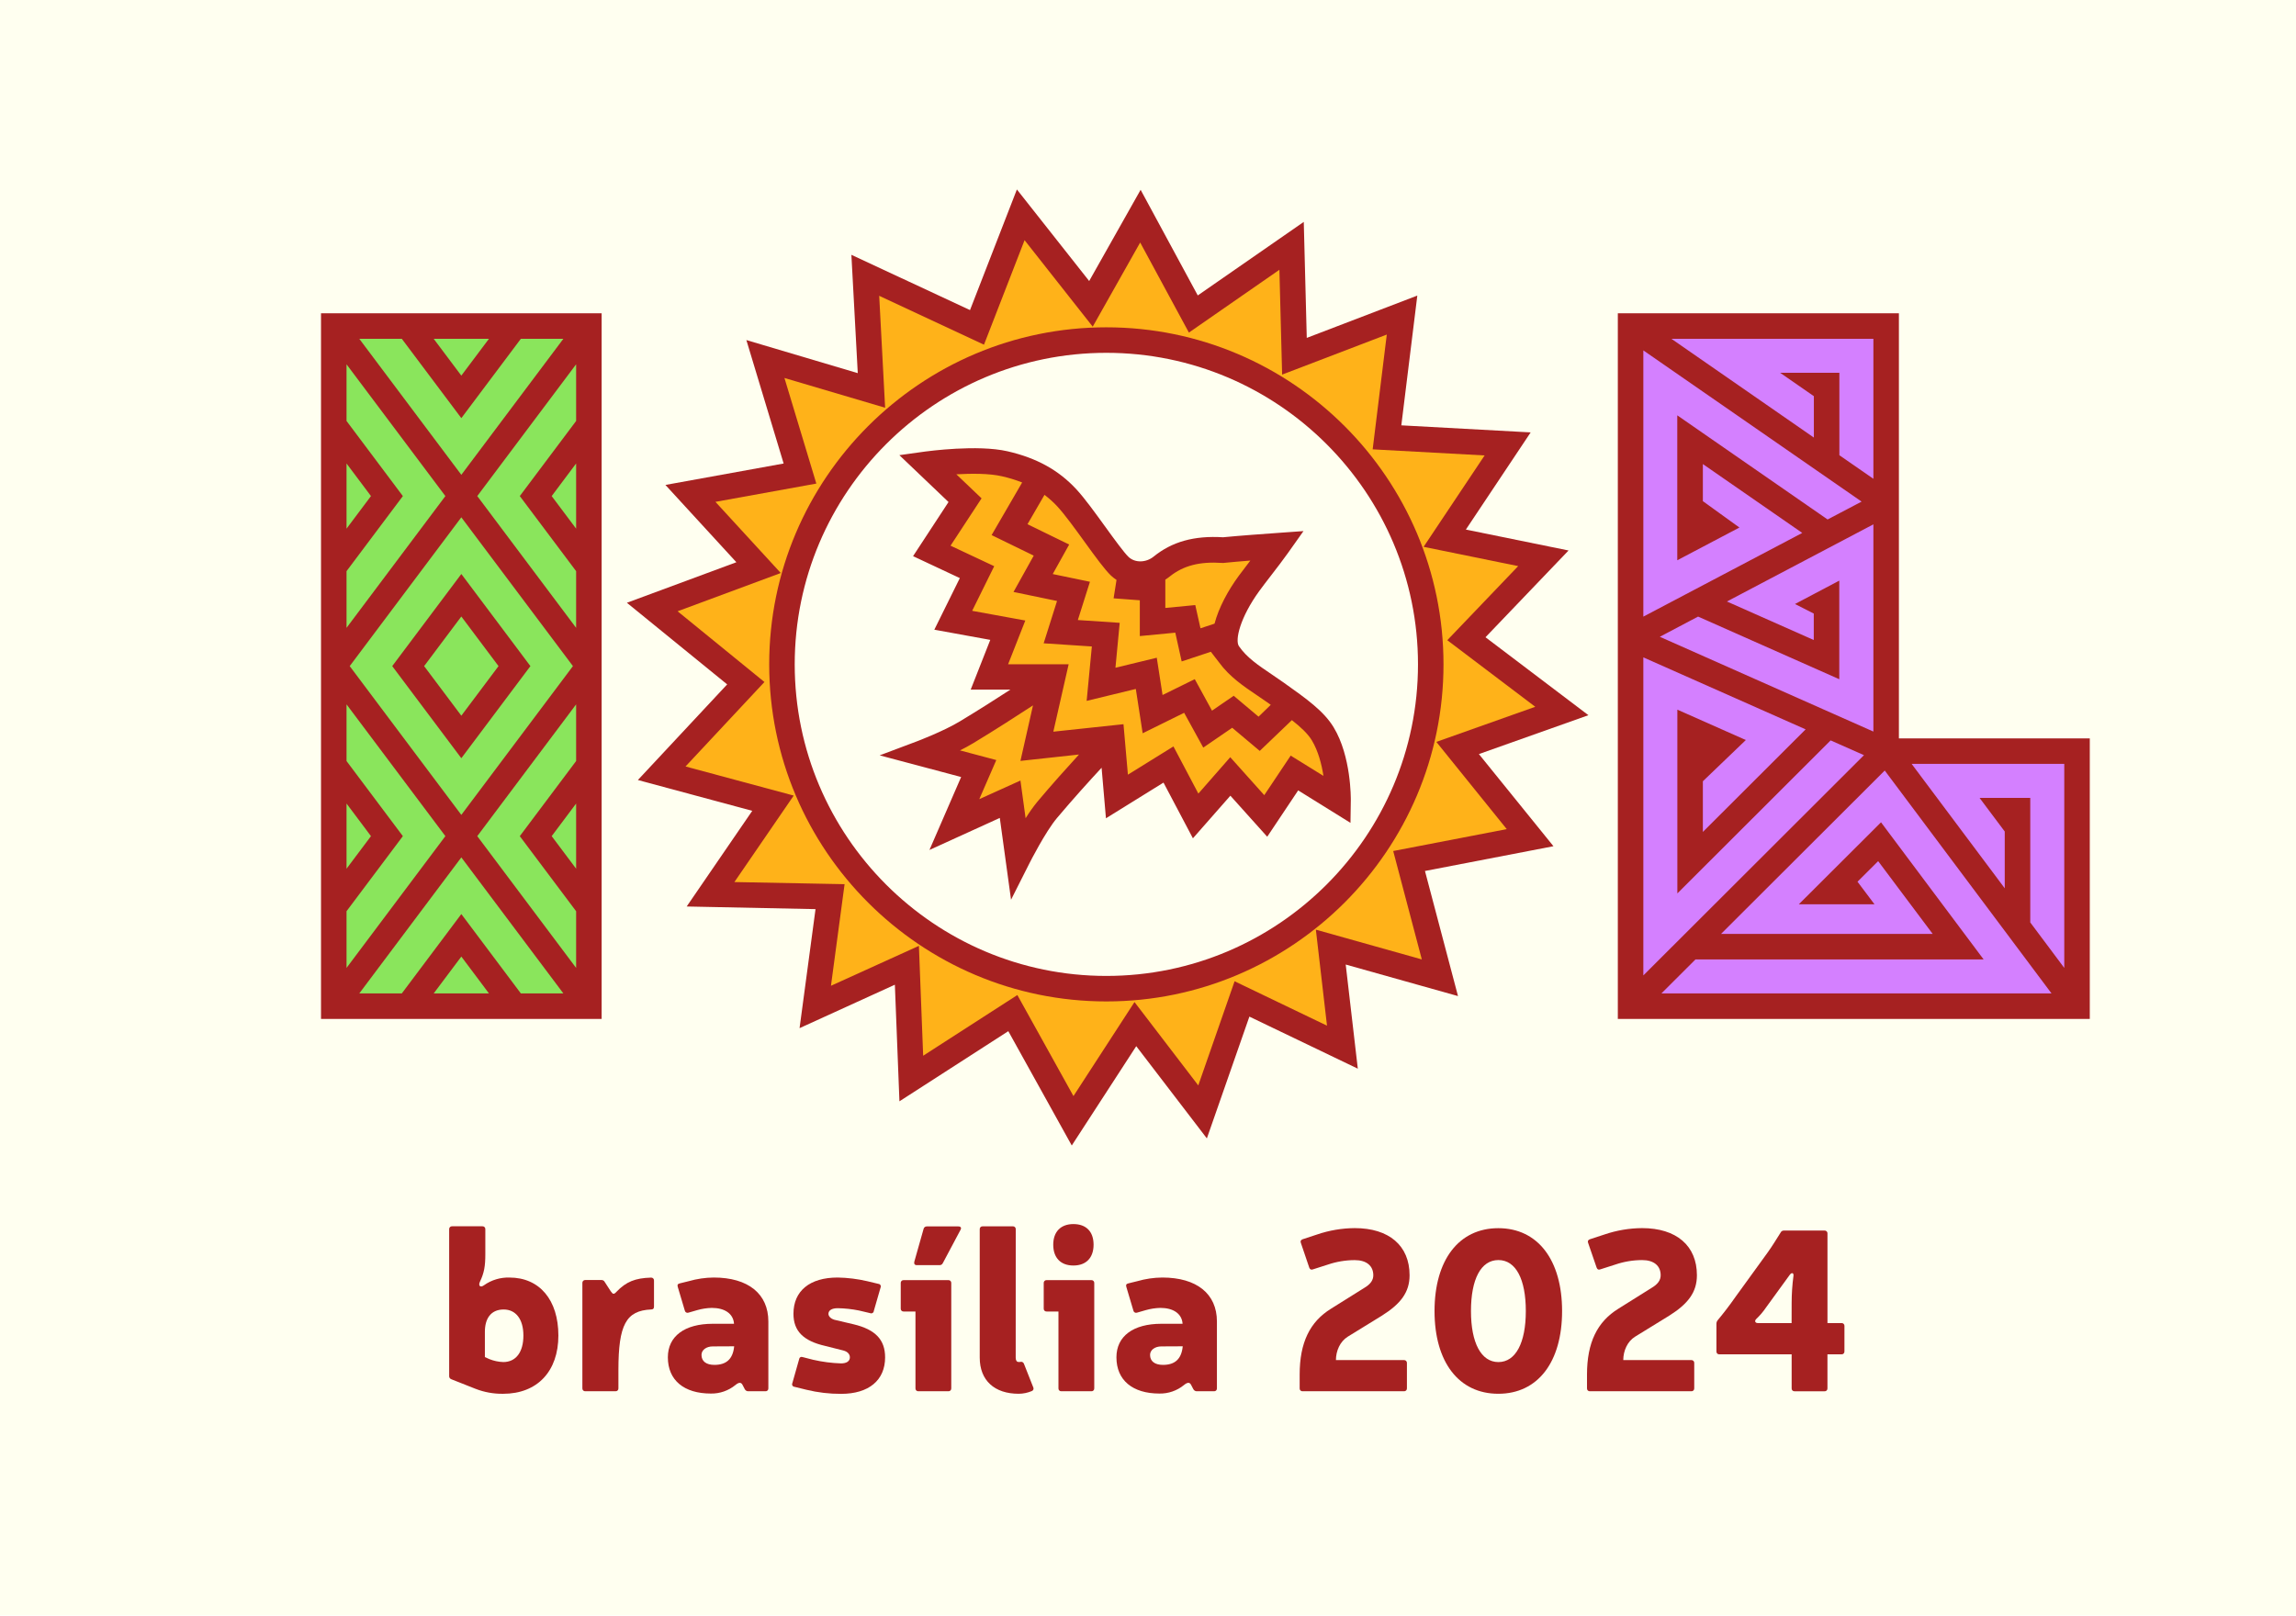
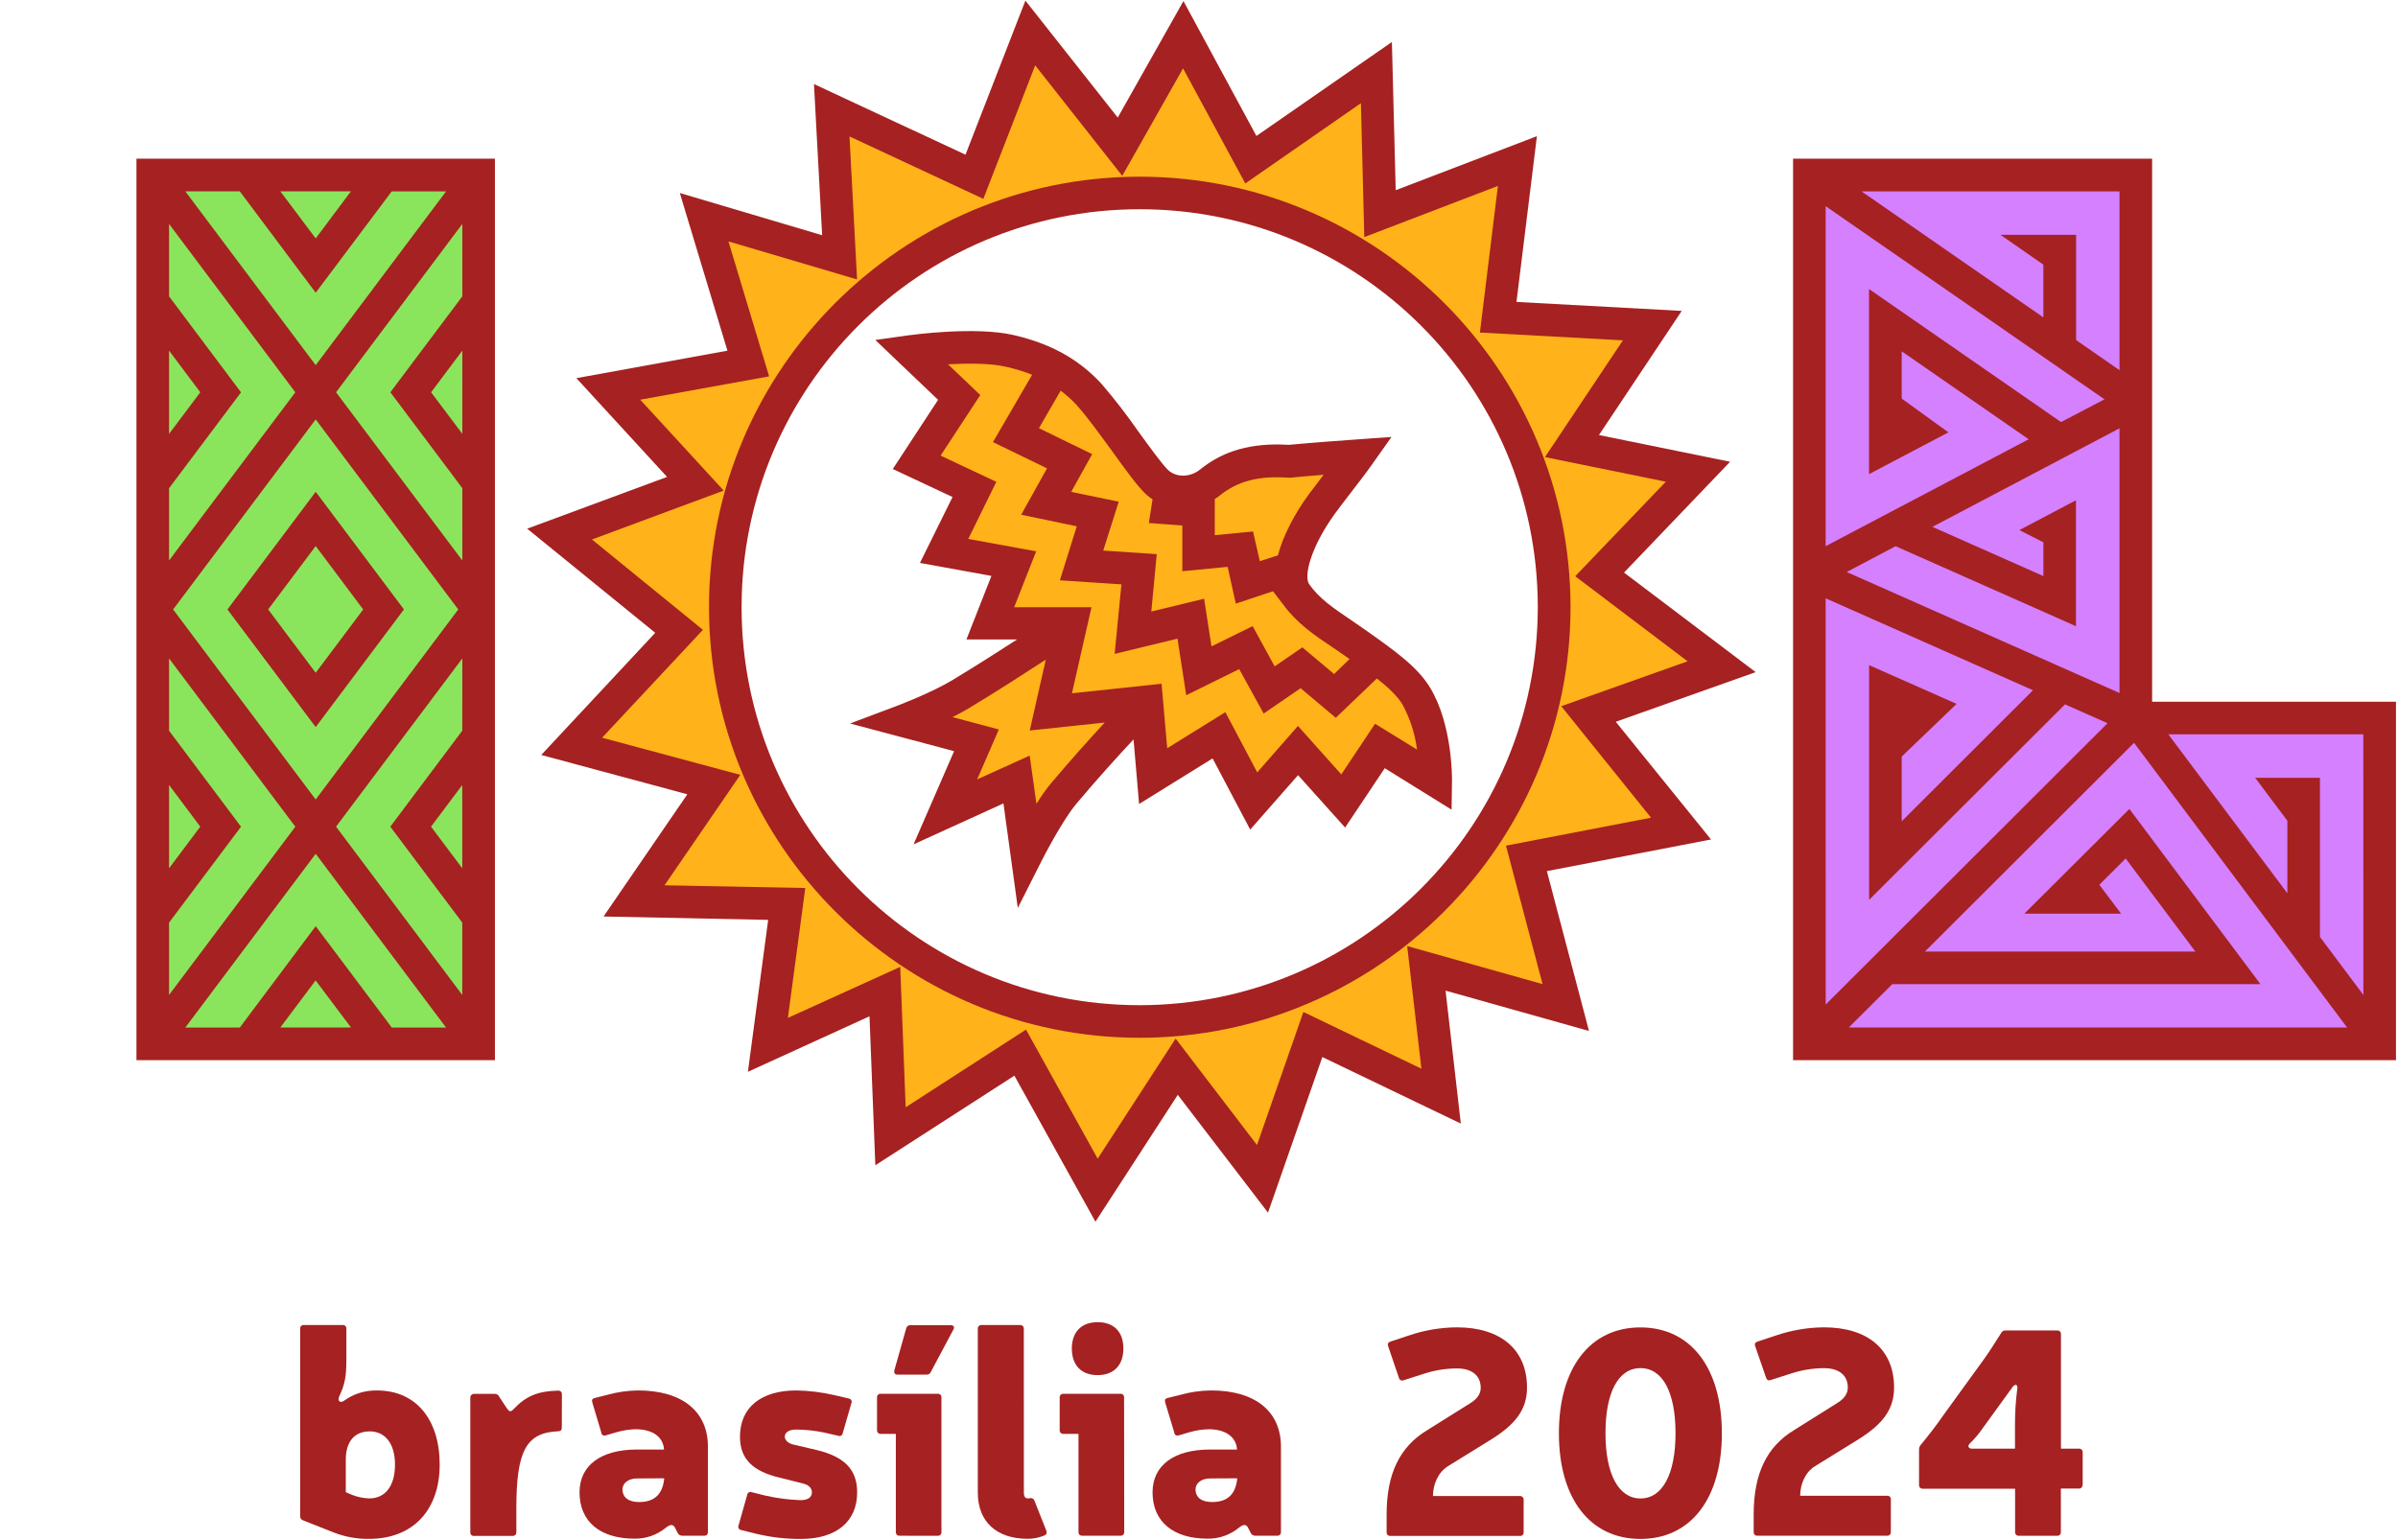
- <svg xmlns="http://www.w3.org/2000/svg" viewBox="0 0 1080 760">
-   <rect width="1080" height="760" style="fill:ivory" />
-   <path d="M228.29,590c0,5.75-.53,8.84-2.56,13.11-.85,1.81.21,2.88,1.92,1.6a19.74,19.74,0,0,1,12-3.63c14.17,0,23,10.56,23,27.29s-9.81,27.4-26,27.4a34.35,34.35,0,0,1-13-2.35l-11.3-4.47a1.52,1.52,0,0,1-1.07-1.6v-69a1.29,1.29,0,0,1,1.39-1.39H226.9a1.29,1.29,0,0,1,1.39,1.39Zm1.92,49.46a19.32,19.32,0,0,0,6.5,1.38c6,0,9.49-4.69,9.49-12.47s-3.63-12.26-9.28-12.26c-6.18,0-8.84,4.48-8.84,10.45v11.94Z" style="fill:#a62121" />
-   <path d="M307.63,614.72c0,1-.43,1.38-1.39,1.38-11.72.54-15.35,7.14-15.35,28.46v8.64a1.28,1.28,0,0,1-1.38,1.38H275.33a1.29,1.29,0,0,1-1.39-1.38V603.63a1.3,1.3,0,0,1,1.39-1.39h7.57a1.68,1.68,0,0,1,1.6,1l2.77,4.27c1,1.38,1.38,1.7,2.66.32,4.59-4.8,8.85-6.5,16.31-6.72a1.29,1.29,0,0,1,1.39,1.39Z" style="fill:#a62121" />
-   <path d="M324,602.78a43.84,43.84,0,0,1,11.73-1.71c16.2,0,25.69,7.68,25.69,20.68V653.2a1.28,1.28,0,0,1-1.39,1.38h-8a1.81,1.81,0,0,1-1.71-1l-1-1.92c-.64-1.28-1.6-1.5-3.41,0a17.74,17.74,0,0,1-11.51,4c-12.69,0-20.25-6.29-20.25-17.06,0-9.91,7.88-15.77,21.1-15.77h10v-.22c-.42-4.58-4.37-7.25-10.44-7.25a27.31,27.31,0,0,0-6.93,1.07l-4.05,1.17a1.29,1.29,0,0,1-1.71-1l-3.3-11.08c-.32-1,0-1.5,1-1.71Zm11.3,30.7c-3.09,0-5.33,1.7-5.33,4,0,3,2.24,4.69,6.08,4.69,5.54,0,8.63-2.67,9.27-8.53v-.21Z" style="fill:#a62121" />
-   <path d="M388.23,633.27c-10.34-2.35-15-7-15-15.14,0-10.77,7.68-17.06,20.79-17.06a66.79,66.79,0,0,1,13.86,1.71l5.33,1.28a1.2,1.2,0,0,1,1,1.7l-3.2,11.09a1.17,1.17,0,0,1-1.6,1l-5.44-1.28a55,55,0,0,0-9.91-1.07c-2.77,0-4.37,1-4.37,2.67,0,1.06,1,2.24,2.77,2.77l9.06,2.13c10.24,2.45,14.82,7.25,14.82,15.57,0,10.76-7.68,17.16-20.68,17.16a67.54,67.54,0,0,1-16.31-1.92l-5.65-1.39a1.2,1.2,0,0,1-1-1.7l3.2-11.3a1.17,1.17,0,0,1,1.6-1l5,1.28a68.53,68.53,0,0,0,13.11,1.7c2.66,0,4.16-1.06,4.16-2.87,0-1.39-1-2.67-3.09-3.2Z" style="fill:#a62121" />
-   <path d="M432,654.58a1.28,1.28,0,0,1-1.38-1.38V617.06h-5.55a1.28,1.28,0,0,1-1.38-1.38v-12a1.29,1.29,0,0,1,1.38-1.39h21a1.29,1.29,0,0,1,1.39,1.39V653.2a1.28,1.28,0,0,1-1.39,1.38Zm11.51-60.33a1.64,1.64,0,0,1-1.59,1H431.25c-1,0-1.39-.64-1.18-1.6l4.37-15.46a1.5,1.5,0,0,1,1.5-1.17h14.81c1.18,0,1.6.64,1.07,1.6Z" style="fill:#a62121" />
-   <path d="M477.77,638.81c0,1.17.43,2,1.39,2h.64a1.38,1.38,0,0,1,1.81.75L486,652.67a1.26,1.26,0,0,1-.64,1.81,16.1,16.1,0,0,1-6.18,1.28c-11.41,0-18.33-6.29-18.33-17V578.37a1.28,1.28,0,0,1,1.38-1.39h14.18a1.28,1.28,0,0,1,1.38,1.39Z" style="fill:#a62121" />
-   <path d="M514.72,653.2a1.28,1.28,0,0,1-1.39,1.38H499.26a1.28,1.28,0,0,1-1.38-1.38V617.06h-5.55a1.28,1.28,0,0,1-1.38-1.38v-12a1.29,1.29,0,0,1,1.38-1.39h21a1.29,1.29,0,0,1,1.39,1.39Zm-.32-67.58c0,6.07-3.41,9.8-9.49,9.8s-9.48-3.73-9.48-9.8,3.51-9.7,9.48-9.7S514.4,579.43,514.4,585.62Z" style="fill:#a62121" />
-   <path d="M535,602.78a43.84,43.84,0,0,1,11.73-1.71c16.2,0,25.69,7.68,25.69,20.68V653.2a1.28,1.28,0,0,1-1.39,1.38h-8a1.81,1.81,0,0,1-1.71-1l-1-1.92c-.63-1.28-1.59-1.5-3.41,0a17.74,17.74,0,0,1-11.51,4c-12.68,0-20.25-6.29-20.25-17.06,0-9.91,7.89-15.77,21.1-15.77h10v-.22c-.42-4.58-4.37-7.25-10.44-7.25a27.38,27.38,0,0,0-6.93,1.07l-4.05,1.17a1.29,1.29,0,0,1-1.71-1l-3.3-11.08c-.32-1,0-1.5,1-1.71Zm11.3,30.7c-3.09,0-5.33,1.7-5.33,4,0,3,2.24,4.69,6.08,4.69,5.54,0,8.63-2.67,9.27-8.53v-.21Z" style="fill:#a62121" />
-   <path d="M619.54,580.82a56.05,56.05,0,0,1,17.7-3c16.1,0,25.8,8.21,25.8,22.18,0,8-4.16,13.43-13,19l-16.09,9.91c-3.63,2.24-5.55,6.72-5.55,11h32a1.3,1.3,0,0,1,1.39,1.39V653.2a1.29,1.29,0,0,1-1.39,1.38H612.72a1.28,1.28,0,0,1-1.38-1.38v-6.5c0-15,4.79-24.84,14.81-31l15.67-9.81c2.88-1.71,4.16-3.63,4.16-5.86,0-4.48-3.2-7.15-8.74-7.15A39.54,39.54,0,0,0,624.55,595l-7,2.24c-.85.31-1.39,0-1.71-.86l-3.94-11.62c-.32-.85,0-1.38.85-1.7Z" style="fill:#a62121" />
-   <path d="M734.78,616.85c0,24-11.41,38.91-30,38.91s-30-14.93-30-38.91,11.4-39,30-39S734.78,592.86,734.78,616.85Zm-42.86,0c0,15,4.8,24,12.9,24s12.9-9,12.9-24-4.69-24-12.9-24S691.92,601.82,691.92,616.85Z" style="fill:#a62121" />
-   <path d="M754.71,580.82a56,56,0,0,1,17.69-3c16.1,0,25.8,8.21,25.8,22.18,0,8-4.16,13.43-13,19l-16.1,9.91c-3.63,2.24-5.54,6.72-5.54,11h32a1.29,1.29,0,0,1,1.38,1.39V653.2a1.28,1.28,0,0,1-1.38,1.38H747.89a1.28,1.28,0,0,1-1.39-1.38v-6.5c0-15,4.8-24.84,14.82-31L777,605.87c2.88-1.71,4.15-3.63,4.15-5.86,0-4.48-3.19-7.15-8.74-7.15A39.48,39.48,0,0,0,759.72,595l-7,2.24c-.85.31-1.38,0-1.7-.86l-4-11.62c-.32-.85,0-1.38.86-1.7Z" style="fill:#a62121" />
-   <path d="M867.59,635.82a1.28,1.28,0,0,1-1.38,1.39H859.6v16a1.28,1.28,0,0,1-1.39,1.38H844.14a1.28,1.28,0,0,1-1.38-1.38v-16h-34a1.28,1.28,0,0,1-1.38-1.39v-13a2.66,2.66,0,0,1,.63-1.71c2.67-3.2,5.55-6.93,8.21-10.76l15.14-20.9c2.24-3.09,4.16-6.29,6.18-9.48a1.66,1.66,0,0,1,1.6-1h19.08a1.28,1.28,0,0,1,1.39,1.38V622.5h6.61a1.28,1.28,0,0,1,1.38,1.38Zm-24.83-22.7a98.43,98.43,0,0,1,.85-12.79c.21-1.5-.85-1.82-1.81-.43l-11,15.14a33.4,33.4,0,0,1-4.69,5.54c-1,1-.43,1.92.74,1.92h15.89Z" style="fill:#a62121" />
-   <rect x="157" y="154.19" width="120" height="320" style="fill:#8ae55c" />
-   <polygon points="887.21 354.19 887.21 154.19 767 154.19 767 474.19 887.21 474.19 977 474.19 977 354.19 887.21 354.19" style="fill:#d480ff" />
-   <path d="M685.62,352.72l49-17.41-44.89-34L726,263.47,679.57,254l29.59-44.37-56.76-3.1L659.48,149,608.86,168.4l-1.35-51.94-46.19,32.06-24.9-46-23.26,41.25-33-41.86L459.58,154.8,407,130.29l2.87,54.17L360,169.69l16.27,53.89-51.55,9.33,32.05,34.93-50,18.53,44,35.86-39.54,42.34,52.34,14.09-29.39,42.86,56.22,1.15-7,51.88,43.08-19.64,2.09,53.29,47.77-30.79,28.11,50.67,29.53-45.48,31.62,41.3,18.54-53.14,47.22,22.7L626,446.36l51.33,14.42-14.5-54.91,56.93-11ZM520.41,466A152.59,152.59,0,1,1,673,313.37,152.59,152.59,0,0,1,520.41,466Z" style="fill:#ffb219" />
-   <path d="M622.18,346c-4-6.63-12-12.19-22.11-19.39-8.51-6-16.84-10.52-22.26-18.47-4.46-6.53.74-20.52,9.73-32.87,3.29-4.51,9.7-12.53,13.37-17.71-7.15.51-18,1.3-25.5,2.07-12.57-.85-21.6,1.77-29,7.76-5.65,4.56-14.26,4.89-19.66-.16-5-4.7-17.47-24.13-24.8-32.07S485.49,222,472.59,219c-13.27-3.06-36.43.19-36.43.19l17.77,16.94L438.3,260l21.25,10-11.18,22.62L474,297.32l-8.65,22h29.7s-18.34,12.66-40.44,26c-8.37,5.07-21.23,9.9-21.23,9.9l26.94,7.17-11.43,26.32,26.21-11.93,3.77,27.37s7.7-15.29,13.68-22.39c14.48-17.2,30.37-33.68,30.37-33.68l2.4,27.38,24.24-15,12.78,24.2,16.33-18.58,16.68,18.58,13.5-20.21,20.52,12.75S629.69,358.37,622.18,346Z" style="fill:#ffb219" />
-   <path d="M151,479.4H283v-332H151Zm12-50.67,26.5-35.33L163,358.06V331.4l46.5,62-46.5,62Zm0-20V378.06l11.5,15.34Zm0-140,26.5-35.33L163,198.06V171.4l46.5,62-46.5,62Zm0-20V218.06l11.5,15.34Zm54-52,28-37.33h20l-48,64-48-64h20ZM204,159.4h26l-13,17.33Zm67,198.66L244.5,393.4,271,428.73V455.4l-46.5-62h0l46.5-62Zm0,20v30.67L259.5,393.4Zm-54,52L189,467.4H169l48-64,48,64H245Zm13,37.34H204l13-17.34Zm-13-224,52.5,70-52.5,70-52.5-70Zm54-45.34L244.5,233.4,271,268.73V295.4l-46.5-62h0l46.5-62Zm0,20v30.67L259.5,233.4Z" style="fill:#a62121" />
-   <path d="M249.5,313.4,217,270.06,184.5,313.4,217,356.73ZM217,290.06l17.5,23.34L217,336.73,199.5,313.4Z" style="fill:#a62121" />
-   <path d="M893.21,347.4v-200H761v332H983v-132Zm77.79,108L955,434V375.4H931.15L943,391.23v26.71L899.2,359.4H971ZM875.67,236l-16,8.41-70.71-49v68.19l29.23-15.4L801,235.79V218.34l46.75,32.4L773,290.12V164.86ZM780.75,299.6l18-9.5,66.42,29.47V273.18l-20.84,11,8.84,4.5v12.45L812.31,283l68.9-36.3v97.5ZM773,309.29l76.34,33.87L801,391.42V367.58l20.21-19.4L789,333.89v86.46l72.1-72,15.68,6.95L773,458.93ZM797.53,451.4H933.06L884.8,386.89l-38.67,38.58h35.61l-8-10.63,9.71-9.68L909.1,439.4H809.55l77-76.87L965,467.4H781.5Zm83.68-226.13-16-11.09V175.4H837.35l15.86,11v19.47l-67-46.46h95Z" style="fill:#a62121" />
-   <path d="M604.15,321.39l-.61-.43c-1.84-1.31-3.66-2.53-5.41-3.72-6.29-4.24-11.73-7.91-15.37-13.24-1.88-2.76.42-13.31,9.63-26,1.38-1.9,3.37-4.48,5.48-7.22,2.85-3.7,5.79-7.52,7.93-10.55l7.34-10.36-12.66.91c-5.63.4-17.22,1.23-25.18,2-13.57-.83-24,2.07-32.67,9.11-3.59,2.9-8.77,3-11.79.13-2.1-2-6.75-8.39-10.85-14.06-4.8-6.63-9.75-13.49-13.64-17.7-8.38-9.07-18.68-14.77-32.41-17.93-14.19-3.26-37.62,0-38.61.1l-12.28,1.72,23.12,22.05-16.68,25.47,22,10.32-12,24.28,26.32,4.79-9.21,23.4h18.69c-6.7,4.35-14.93,9.59-23.73,14.91-7.78,4.71-20.11,9.37-20.24,9.42l-17.54,6.6,38.32,10.19L437.2,399.9l33.09-15.07,5.29,38.49,8.68-17.21c.07-.15,7.46-14.75,12.91-21.22,7.37-8.76,15.16-17.38,21-23.67L520.22,385l27.07-16.79,13.84,26.21,17.62-20.05,17.33,19.31,14.56-21.81,24.6,15.28.16-10.6c0-.84.22-20.73-8.1-34.39C622.7,334.57,614.52,328.75,604.15,321.39ZM575,264.86l.51,0,.5-.05c3.53-.36,7.89-.73,12.13-1.07-2.08,2.7-4,5.25-5.46,7.21-5,6.81-9.39,14.89-11.38,22.47l-6.61,2.19-2.45-10.93-14.09,1.36V272.72a22.85,22.85,0,0,0,2-1.42C556.59,266.11,564.26,264.13,575,264.86Zm-77.48-26.39c3.4,3.69,8.36,10.54,12.74,16.59,5.06,7,9.43,13,12.37,15.79a19.42,19.42,0,0,0,2.56,2l-1.37,8.66,12.33.92v16.84l16.69-1.6,3,13.53,13.72-4.54,3.93,5.08h0c4.87,6.68,11.47,11.14,17.87,15.46,1.69,1.15,3.45,2.33,5.18,3.55l.6.44.61.43L592,337.19l-11.69-9.83-10.2,7L562,319.54,546.85,327l-2.72-17.54-19.44,4.71,2-21.13L507,291.72l5.69-18-17.5-3.63,7.73-13.89-19.61-9.56,8-13.81A45.74,45.74,0,0,1,497.53,238.47ZM488,377.16a74.3,74.3,0,0,0-5.57,7.82L480,367.24,460.64,376l8-18.4-17.08-4.54c2.15-1.08,4.28-2.22,6.2-3.38,10.8-6.54,20.77-13,28.14-17.8L480,358,507.54,355C501.87,361.2,494.75,369.12,488,377.16Zm119.12-21.65-12.43,18.61-16-17.86-15,17.12-11.72-22.19-21.42,13.29-2.08-23.75-33,3.52,7.2-31.7H474.19l8.1-20.6-25-4.56,10.37-21-20.54-9.65,14.59-22.27-11.86-11.31c7-.4,15.44-.46,21.42.92A63.44,63.44,0,0,1,480.8,227l-14.37,24.76,19.82,9.66-9.51,17.09,20.47,4.25-6.29,19.91,22.67,1.49-2.45,25.6,23.13-5.61L537.49,345,557,335.37l9,16.37,13.61-9.33,12.95,10.89,15.12-14.48c4.21,3.3,7.49,6.38,9.41,9.54,3,5,4.6,11.3,5.44,16.7Z" style="fill:#a62121" />
-   <path d="M520.41,154C433,154,361.82,225.14,361.82,312.58S433,471.17,520.41,471.17,679,400,679,312.58,607.86,154,520.41,154Zm0,305.17c-80.83,0-146.59-65.76-146.59-146.59S439.58,166,520.41,166,667,231.75,667,312.58,601.24,459.17,520.41,459.17Z" style="fill:#a62121" />
-   <path d="M698.75,299.82,737.82,259l-48.3-9.84L720,203.44l-60.84-3.32,7.52-61.05-52,19.91-1.41-54.58L563.41,139l-26.88-49.7-24.2,42.92-34-43.08-22.05,56.75-55.8-26,3,55.67L351.08,160l17.53,58.08L313,228.16l33.38,36.37L294.88,283.6,342.05,322l-42,45,53.8,14.49L323,426.5l60.61,1.24-7.51,56,44.83-20.44,2.15,54.86,51.21-33,29.85,53.79,30.33-46.73,33.22,43.39,20-57.3,51,24.5-5.69-49,52.82,14.84-15.54-58.86,60.44-11.65-35.07-43.35,51.52-18.29Zm10,90.28-53.41,10.3,13.46,51-49.84-14,5.24,45.17-43.47-20.89-17.08,49-30-39.22-28.71,44.24-26.39-47.54-44.31,28.56-2-51.71L390.87,463.8,397.28,416,345.45,415l27.9-40.68-50.89-13.7,37.12-39.74-40.85-33.28,48.53-18-30.73-33.48,47.46-8.6-15-49.68,47.36,14-2.79-52.67,49.29,23L481.94,113,514,153.69l22.32-39.59,22.92,42.38,42.57-29.55,1.28,49.32,49.23-18.84-6.64,54,52.66,2.87-28.7,43,44.49,9.07-33.35,34.86,41.38,31.33-46.53,16.52Z" style="fill:#a62121" />
+ <svg xmlns="http://www.w3.org/2000/svg" viewBox="0 0 710 456">
+   <path d="M102.55,402.91c0,4.63-.43,7.11-2.06,10.54-.68,1.46.17,2.32,1.54,1.29a15.93,15.93,0,0,1,9.65-2.92c11.4,0,18.5,8.49,18.5,21.95s-7.89,22-20.91,22a27.67,27.67,0,0,1-10.45-1.89l-9.09-3.6a1.21,1.21,0,0,1-.86-1.28V393.55a1,1,0,0,1,.95-1.12h11.61a1,1,0,0,1,1.12.95v9.53Zm1.54,39.77a15.44,15.44,0,0,0,5.23,1.11c4.82,0,7.63-3.77,7.63-10s-2.92-9.86-7.46-9.86c-5,0-7.11,3.6-7.11,8.4v9.6Z" style="fill:#a62121" />
+   <path d="M166.34,422.79c0,.8-.34,1.11-1.11,1.11-9.43.43-12.35,5.74-12.35,22.88v7a1,1,0,0,1-.94,1.11.48.48,0,0,1-.17,0h-11.4a1,1,0,0,1-1.12-.95v-40a1.06,1.06,0,0,1,1-1.12h6.24a1.37,1.37,0,0,1,1.29.81L150,417c.81,1.11,1.11,1.37,2.14.26,3.69-3.86,7.12-5.23,13.12-5.4a1,1,0,0,1,1.11.95.43.43,0,0,1,0,.16Z" style="fill:#a62121" />
+   <path d="M179.51,413.19a35.37,35.37,0,0,1,9.43-1.38c13,0,20.66,6.18,20.66,16.63v25.29a1,1,0,0,1-.95,1.11.48.48,0,0,1-.17,0h-6.43a1.47,1.47,0,0,1-1.38-.8l-.8-1.55c-.52-1-1.29-1.2-2.75,0a14.26,14.26,0,0,1-9.25,3.22c-10.2,0-16.28-5.06-16.28-13.72,0-8,6.33-12.68,17-12.68h8v-.18c-.33-3.68-3.51-5.83-8.39-5.83a22.3,22.3,0,0,0-5.57.86l-3.26.95a1,1,0,0,1-1.33-.63,1.16,1.16,0,0,1,0-.18l-2.66-8.91c-.26-.8,0-1.2.81-1.37Zm9.08,24.68c-2.48,0-4.28,1.37-4.28,3.22,0,2.41,1.8,3.77,4.89,3.77,4.45,0,6.94-2.15,7.45-6.86v-.17Z" style="fill:#a62121" />
+   <path d="M231.15,437.71c-8.31-1.89-12.06-5.63-12.06-12.18,0-8.66,6.18-13.72,16.72-13.72A53.56,53.56,0,0,1,247,413.19l4.29,1a1,1,0,0,1,.89,1,1,1,0,0,1-.09.34l-2.57,8.91a.94.94,0,0,1-1,.87,1.4,1.4,0,0,1-.28-.06l-4.37-1a43.49,43.49,0,0,0-8-.86c-2.23,0-3.51.8-3.51,2.14,0,.86.8,1.8,2.22,2.23l7.29,1.71c8.23,2,11.92,5.83,11.92,12.52,0,8.66-6.18,13.8-16.63,13.8A54.73,54.73,0,0,1,224,454.28l-4.54-1.12a1,1,0,0,1-.89-1,1,1,0,0,1,.09-.34l2.57-9.08a.94.94,0,0,1,1-.87,1.4,1.4,0,0,1,.28.06l4,1a55,55,0,0,0,10.54,1.37c2.14,0,3.34-.85,3.34-2.31,0-1.12-.8-2.15-2.48-2.57Z" style="fill:#a62121" />
+   <path d="M266.35,454.84a1,1,0,0,1-1.11-.94.49.49,0,0,1,0-.17V424.67h-4.46a1,1,0,0,1-1.11-.94.49.49,0,0,1,0-.17v-9.65a1,1,0,0,1,.95-1.11h17a1,1,0,0,1,1.12.95v40a1,1,0,0,1-.94,1.11.54.54,0,0,1-.18,0Zm9.25-48.51a1.3,1.3,0,0,1-1.28.8h-8.57c-.81,0-1.12-.51-.95-1.28l3.51-12.43a1.2,1.2,0,0,1,1.21-.94h11.9c.95,0,1.29.51.87,1.28Z" style="fill:#a62121" />
+   <path d="M303.15,442.16c0,.94.35,1.61,1.12,1.61h.51a1.12,1.12,0,0,1,1.46.59h0l3.53,8.93a1,1,0,0,1-.37,1.39l-.15.07a12.84,12.84,0,0,1-5,1c-9.18,0-14.74-5.06-14.74-13.67V393.56a1,1,0,0,1,.93-1.12h11.58a1,1,0,0,1,1.11.94v.18Z" style="fill:#a62121" />
+   <path d="M332.86,453.73a1,1,0,0,1-.94,1.11.54.54,0,0,1-.18,0H320.43a1,1,0,0,1-1.11-.94V424.67h-4.46a1,1,0,0,1-1.11-.94.49.49,0,0,1,0-.17v-9.65a1,1,0,0,1,.95-1.11h17a1,1,0,0,1,1.12.95.48.48,0,0,1,0,.17Zm-.25-54.34c0,4.88-2.75,7.88-7.64,7.88s-7.62-3-7.62-7.88,2.82-7.8,7.62-7.8,7.64,2.82,7.64,7.8Z" style="fill:#a62121" />
+   <path d="M349.17,413.19a35.43,35.43,0,0,1,9.43-1.38c13,0,20.66,6.18,20.66,16.63v25.29a1,1,0,0,1-.94,1.11.54.54,0,0,1-.18,0h-6.43a1.47,1.47,0,0,1-1.38-.8l-.8-1.55c-.51-1-1.28-1.2-2.74,0a14.31,14.31,0,0,1-9.26,3.22c-10.19,0-16.28-5.06-16.28-13.72,0-8,6.34-12.68,17-12.68h8v-.18c-.34-3.68-3.52-5.83-8.4-5.83a22.3,22.3,0,0,0-5.57.86l-3.26.95a1,1,0,0,1-1.33-.63,1.16,1.16,0,0,1,0-.18L345,415.39c-.25-.8,0-1.2.81-1.37Zm9.09,24.68c-2.49,0-4.29,1.37-4.29,3.22,0,2.41,1.8,3.77,4.89,3.77,4.45,0,6.94-2.15,7.45-6.86v-.17Z" style="fill:#a62121" />
+   <path d="M417.15,395.53a45,45,0,0,1,14.23-2.41c12.94,0,20.74,6.6,20.74,17.83,0,6.44-3.34,10.8-10.45,15.28l-12.94,8c-2.92,1.8-4.46,5.4-4.46,8.84H450a1.05,1.05,0,0,1,1.12,1v9.72a1,1,0,0,1-1,1.11.86.86,0,0,1-.16,0H411.66a1,1,0,0,1-1.11-.94v-5.4c0-12.06,3.85-20,11.91-24.92l12.6-7.89c2.32-1.38,3.35-2.92,3.35-4.71,0-3.6-2.58-5.75-7-5.75a31.86,31.86,0,0,0-10.2,1.7l-5.63,1.8a1,1,0,0,1-1.38-.69L411,398.7c-.25-.68,0-1.11.69-1.37Z" style="fill:#a62121" />
+   <path d="M509.81,424.5c0,19.3-9.17,31.29-24.12,31.29s-24.13-12-24.13-31.29,9.17-31.36,24.13-31.36S509.81,405.21,509.81,424.5Zm-34.46,0c0,12.06,3.86,19.3,10.37,19.3s10.37-7.24,10.37-19.3-3.77-19.3-10.37-19.3-10.37,7.22-10.37,19.3Z" style="fill:#a62121" />
+   <path d="M525.84,395.53a45,45,0,0,1,14.22-2.41c13,0,20.74,6.6,20.74,17.83,0,6.44-3.34,10.8-10.45,15.28l-12.94,8C534.49,436,533,439.6,533,443h25.73a1,1,0,0,1,1.11,1,.43.43,0,0,1,0,.16v9.57a1,1,0,0,1-.94,1.11.49.49,0,0,1-.17,0H520.35a1,1,0,0,1-1.12-.93V448.5c0-12.06,3.86-20,11.92-24.92l12.61-7.91c2.31-1.37,3.34-2.92,3.34-4.71,0-3.6-2.57-5.75-7-5.75a31.94,31.94,0,0,0-10.21,1.72l-5.63,1.8c-.68.25-1.1,0-1.36-.69l-3.22-9.34c-.26-.68,0-1.11.69-1.37Z" style="fill:#a62121" />
+   <path d="M616.6,439.76a1,1,0,0,1-.93,1.11h-5.49v12.87a1,1,0,0,1-.95,1.11H597.74a1,1,0,0,1-1.11-.94v-13H569.3a1,1,0,0,1-1.11-.94.48.48,0,0,1,0-.17V429.3a2.14,2.14,0,0,1,.5-1.37c2.15-2.58,4.47-5.57,6.6-8.65l12.18-16.81c1.8-2.48,3.34-5.06,5-7.62a1.34,1.34,0,0,1,1.28-.81h15.35a1,1,0,0,1,1.11.94.49.49,0,0,1,0,.17v33.9h5.32a1,1,0,0,1,1.11.94v9.77Zm-20-18.26a80.32,80.32,0,0,1,.69-10.28c.17-1.21-.69-1.46-1.46-.35L587,423.05a27.16,27.16,0,0,1-3.77,4.45c-.81.81-.35,1.55.59,1.55h12.78Z" style="fill:#a62121" />
+   <rect x="45.22" y="52.48" width="96.49" height="257.31" style="fill:#8ae55c" />
+   <polygon points="632.38 213.3 632.38 52.48 535.72 52.48 535.72 309.79 632.38 309.79 704.58 309.79 704.58 213.3 632.38 213.3" style="fill:#d480ff" />
+   <path d="M470.28,212.12l39.4-14-36.09-27.34,29.16-30.43-37.33-7.61,23.79-35.68-45.64-2.49,5.69-46.26-40.7,15.6-1.09-41.76L370.33,47.92l-20-37-18.7,33.17L305.07,10.45,288.53,53l-42.28-19.7,2.3,43.55L208.45,65l13.09,43.33-41.45,7.5,25.77,28.09-40.21,14.9L201,187.6l-31.79,34.05L211.32,233l-23.63,34.46,45.21.92-5.63,41.72,34.64-15.79,1.68,42.85L302,312.38l22.6,40.74,23.75-36.57,25.42,33.21L388.68,307l38,18.26-4.31-37.88L463.61,299,452,254.86,497.73,246ZM337.44,303.21A122.7,122.7,0,1,1,460.13,180.48,122.7,122.7,0,0,1,337.44,303.21Z" style="fill:#ffb219" />
+   <path d="M419.27,206.72c-3.22-5.34-9.65-9.81-17.78-15.6-6.84-4.82-13.54-8.45-17.9-14.85-3.58-5.25.6-16.5,7.83-26.43,2.64-3.62,7.8-10.07,10.75-14.24-5.75.41-14.48,1.05-20.51,1.67-10.11-.69-17.37,1.42-23.32,6.24-4.54,3.66-11.46,3.93-15.8-.13-4-3.78-14.05-19.4-20-25.79S309.36,107,299,104.6c-10.67-2.46-29.3.15-29.3.15L284,118.37l-12.57,19.19,17.09,8-9,18.19,20.61,3.78-7,17.69h23.89s-14.75,10.18-32.52,20.91c-6.73,4.08-17.07,8-17.07,8l21.66,5.76-9.19,21.17L301,231.47l3,22s6.19-12.29,11-18c11.64-13.83,24.42-27.08,24.42-27.08l1.93,22,19.49-12.06,10.27,19.46,13.13-14.94L397.7,237.8l10.85-16.25,16.5,10.25S425.31,216.66,419.27,206.72Z" style="fill:#ffb219" />
+   <path d="M40.4,314H146.54V47H40.4Zm9.65-40.74,21.31-28.41L50.05,216.41V195l37.39,49.85L50.05,294.68Zm0-16.08V232.49l9.25,12.34Zm0-112.58,21.31-28.4L50.05,87.76V66.32l37.39,49.86L50.05,166Zm0-16.08V103.84l9.25,12.34ZM93.47,86.69l22.51-30h16.09l-38.6,51.46L54.87,56.67H71ZM83,56.67h20.9L93.47,70.61Zm53.87,159.74-21.31,28.42,21.31,28.41v21.44L99.5,244.83h0L136.89,195Zm0,16.08v24.67l-9.25-12.33ZM93.47,274.31,71,304.33H54.87l38.6-51.46,38.6,51.46H116Zm10.45,30H83l10.45-13.94ZM93.47,124.22l42.21,56.28L93.47,236.79,51.26,180.5Zm43.42-36.46-21.31,28.42,21.31,28.4V166L99.5,116.18h0l37.39-49.86Zm0,16.08V128.5l-9.25-12.32Z" style="fill:#a62121" />
+   <path d="M119.6,180.5,93.47,145.65,67.34,180.5l26.13,34.84ZM93.47,161.73l14.07,18.77L93.47,199.26,79.4,180.5Z" style="fill:#a62121" />
+   <path d="M637.2,207.84V47H530.89V314H709.4V207.84Zm62.55,86.84-12.86-17.2V230.36H667.71l9.53,12.72v21.48L642,217.49h57.73ZM623.1,118.27,610.23,125l-56.85-39.4v54.83l23.5-12.38-13.82-10v-14l37.59,26.05-60.11,31.66V61.06Zm-76.33,51.14,14.48-7.64,53.4,23.69v-37.3L597.9,157l7.11,3.62v10l-32.86-14.58,55.4-29.19v78.4Zm-6.23,7.79,61.39,27.23-38.87,38.81V224.07l16.25-15.6L553.41,197V266.5l58-57.89L624,214.19l-83.45,83.33Zm19.73,114.27h109l-38.8-51.88-31.1,31H628l-6.43-8.55,7.8-7.78L650,281.82H569.93L631.85,220l63.08,84.32H547.38Zm67.28-181.83-12.86-8.92V69.54H592.28L605,78.38V94L551.16,56.68h76.39Z" style="fill:#a62121" />
+   <path d="M404.77,186.93l-.49-.35c-1.48-1.05-2.94-2-4.35-3-5.06-3.41-9.43-6.36-12.36-10.65-1.51-2.22.34-10.7,7.75-20.9,1.11-1.53,2.71-3.6,4.4-5.81,2.29-3,4.66-6,6.38-8.48l5.9-8.33-10.18.73c-4.53.32-13.85,1-20.25,1.61-10.91-.67-19.29,1.66-26.27,7.32-2.88,2.34-7.05,2.42-9.48.11-1.68-1.61-5.42-6.75-8.72-11.31a176.39,176.39,0,0,0-11-14.23c-6.74-7.29-15-11.88-26.06-14.42-11.41-2.62-30.25,0-31,.08l-9.88,1.39,18.59,17.73-13.41,20.48,17.69,8.3-9.65,19.52,21.16,3.85-7.4,18.82h15c-5.39,3.49-12,7.71-19.08,12-6.26,3.79-16.17,7.54-16.28,7.58l-14.1,5.31,30.81,8.19-12,27.6,26.61-12.12,4.25,30.95,7-13.84c.06-.12,6-11.86,10.38-17.06,5.93-7.05,12.19-14,16.89-19l1.64,19.12,21.77-13.5,11.13,21.08,14.17-16.12,13.93,15.52L410,227.52l19.78,12.28.13-8.52c0-.68.18-16.67-6.51-27.65C419.69,197.52,413.11,192.85,404.77,186.93Zm-23.44-45.46h.41l.4,0c2.84-.29,6.35-.59,9.76-.86-1.67,2.17-3.22,4.22-4.39,5.8-4,5.47-7.55,12-9.15,18.07L373,166.2l-2-8.79-11.33,1.09V147.79a16.68,16.68,0,0,0,1.61-1.14C366.53,142.48,372.7,140.88,381.33,141.47ZM319,120.25c2.74,3,6.72,8.48,10.25,13.34,4.06,5.63,7.58,10.46,9.94,12.7a16.06,16.06,0,0,0,2.06,1.61l-1.1,7,9.91.74v13.54l13.42-1.29,2.42,10.88,11-3.65,3.16,4.09h0c3.91,5.37,9.22,9,14.37,12.43,1.36.92,2.77,1.87,4.16,2.85l.49.36.49.34L395,199.63l-9.4-7.9-8.2,5.63-6.52-11.92-12.18,6-2.19-14.11-15.63,3.79,1.61-17-15.84-1.06,4.58-14.47-14.07-2.92,6.21-11.17-15.76-7.69,6.43-11.1a36.4,36.4,0,0,1,5,4.53Zm-7.65,111.52a58.82,58.82,0,0,0-4.48,6.29l-2-14.27-15.56,7.05,6.43-14.8-13.73-3.65c1.73-.87,3.44-1.78,5-2.72,8.69-5.25,16.7-10.45,22.63-14.31l-4.75,21L327.09,214C322.53,218.94,316.8,225.31,311.38,231.77Zm95.78-17.41-10,15L384.3,215l-12.06,13.76-9.43-17.84-17.22,10.69-1.67-19.1-26.54,2.83,5.79-25.49h-22.9l6.52-16.57-20.11-3.66L295,142.7l-16.51-7.76L290.24,117l-9.54-9.1c5.63-.32,12.42-.37,17.22.74a51.09,51.09,0,0,1,7.67,2.35L294,130.94,310,138.71l-7.65,13.74,16.46,3.42-5,16,18.22,1.2-2,20.59,18.6-4.51,2.59,16.76,15.69-7.74,7.24,13.16,10.94-7.5,10.41,8.76,12.16-11.65c3.39,2.66,6,5.13,7.57,7.67A38.24,38.24,0,0,1,419.55,222Z" style="fill:#a62121" />
+   <path d="M337.44,52.33c-70.29,0-127.52,57.2-127.52,127.51s57.23,127.52,127.52,127.52S465,250.14,465,179.84,407.75,52.33,337.44,52.33Zm0,245.38A117.87,117.87,0,1,1,455.31,179.84,118,118,0,0,1,337.44,297.71Z" style="fill:#a62121" />
+   <path d="M480.84,169.58l31.41-32.82-38.83-7.91,24.51-36.77L449,89.42l6.05-49.09-41.81,16-1.13-43.89L372,40.27,350.4.31,330.94,34.82,303.6.18,285.87,45.81,241,24.9l2.42,44.77L201.28,57.16l14.1,46.7L170.66,112l26.84,29.25-41.41,15.33L194,187.42,160.25,223.6l43.26,11.65L178.7,271.44l48.74,1-6,45,36-16.44,1.73,44.12,41.17-26.54,24,43.25,24.38-37.57,26.71,34.89,16.09-46.08,41,19.7L428,293.4l42.47,11.94L458,258l48.6-9.37-28.2-34.86,41.42-14.7Zm8,72.6-42.95,8.28,10.83,41-40.08-11.26,4.21,36.32-34.95-16.8-13.73,39.4L348.08,307.6,325,343.17l-21.22-38.23-35.63,23-1.61-41.58-33.26,15.11L238.43,263l-41.68-.8,22.44-32.71-40.92-11,29.85-31.95-32.85-26.76,39-14.48-24.71-26.92,38.16-6.91L215.68,71.5l38.08,11.26-2.24-42.35L291.15,58.9,306.5,19.36l25.78,32.72,18-31.83,18.43,34.08,34.23-23.77,1,39.66L443.5,55.07l-5.33,43.42,42.34,2.31-23.08,34.58,35.78,7.29-26.82,28,33.27,25.19-37.41,13.29Z" style="fill:#a62121" />
</svg>
